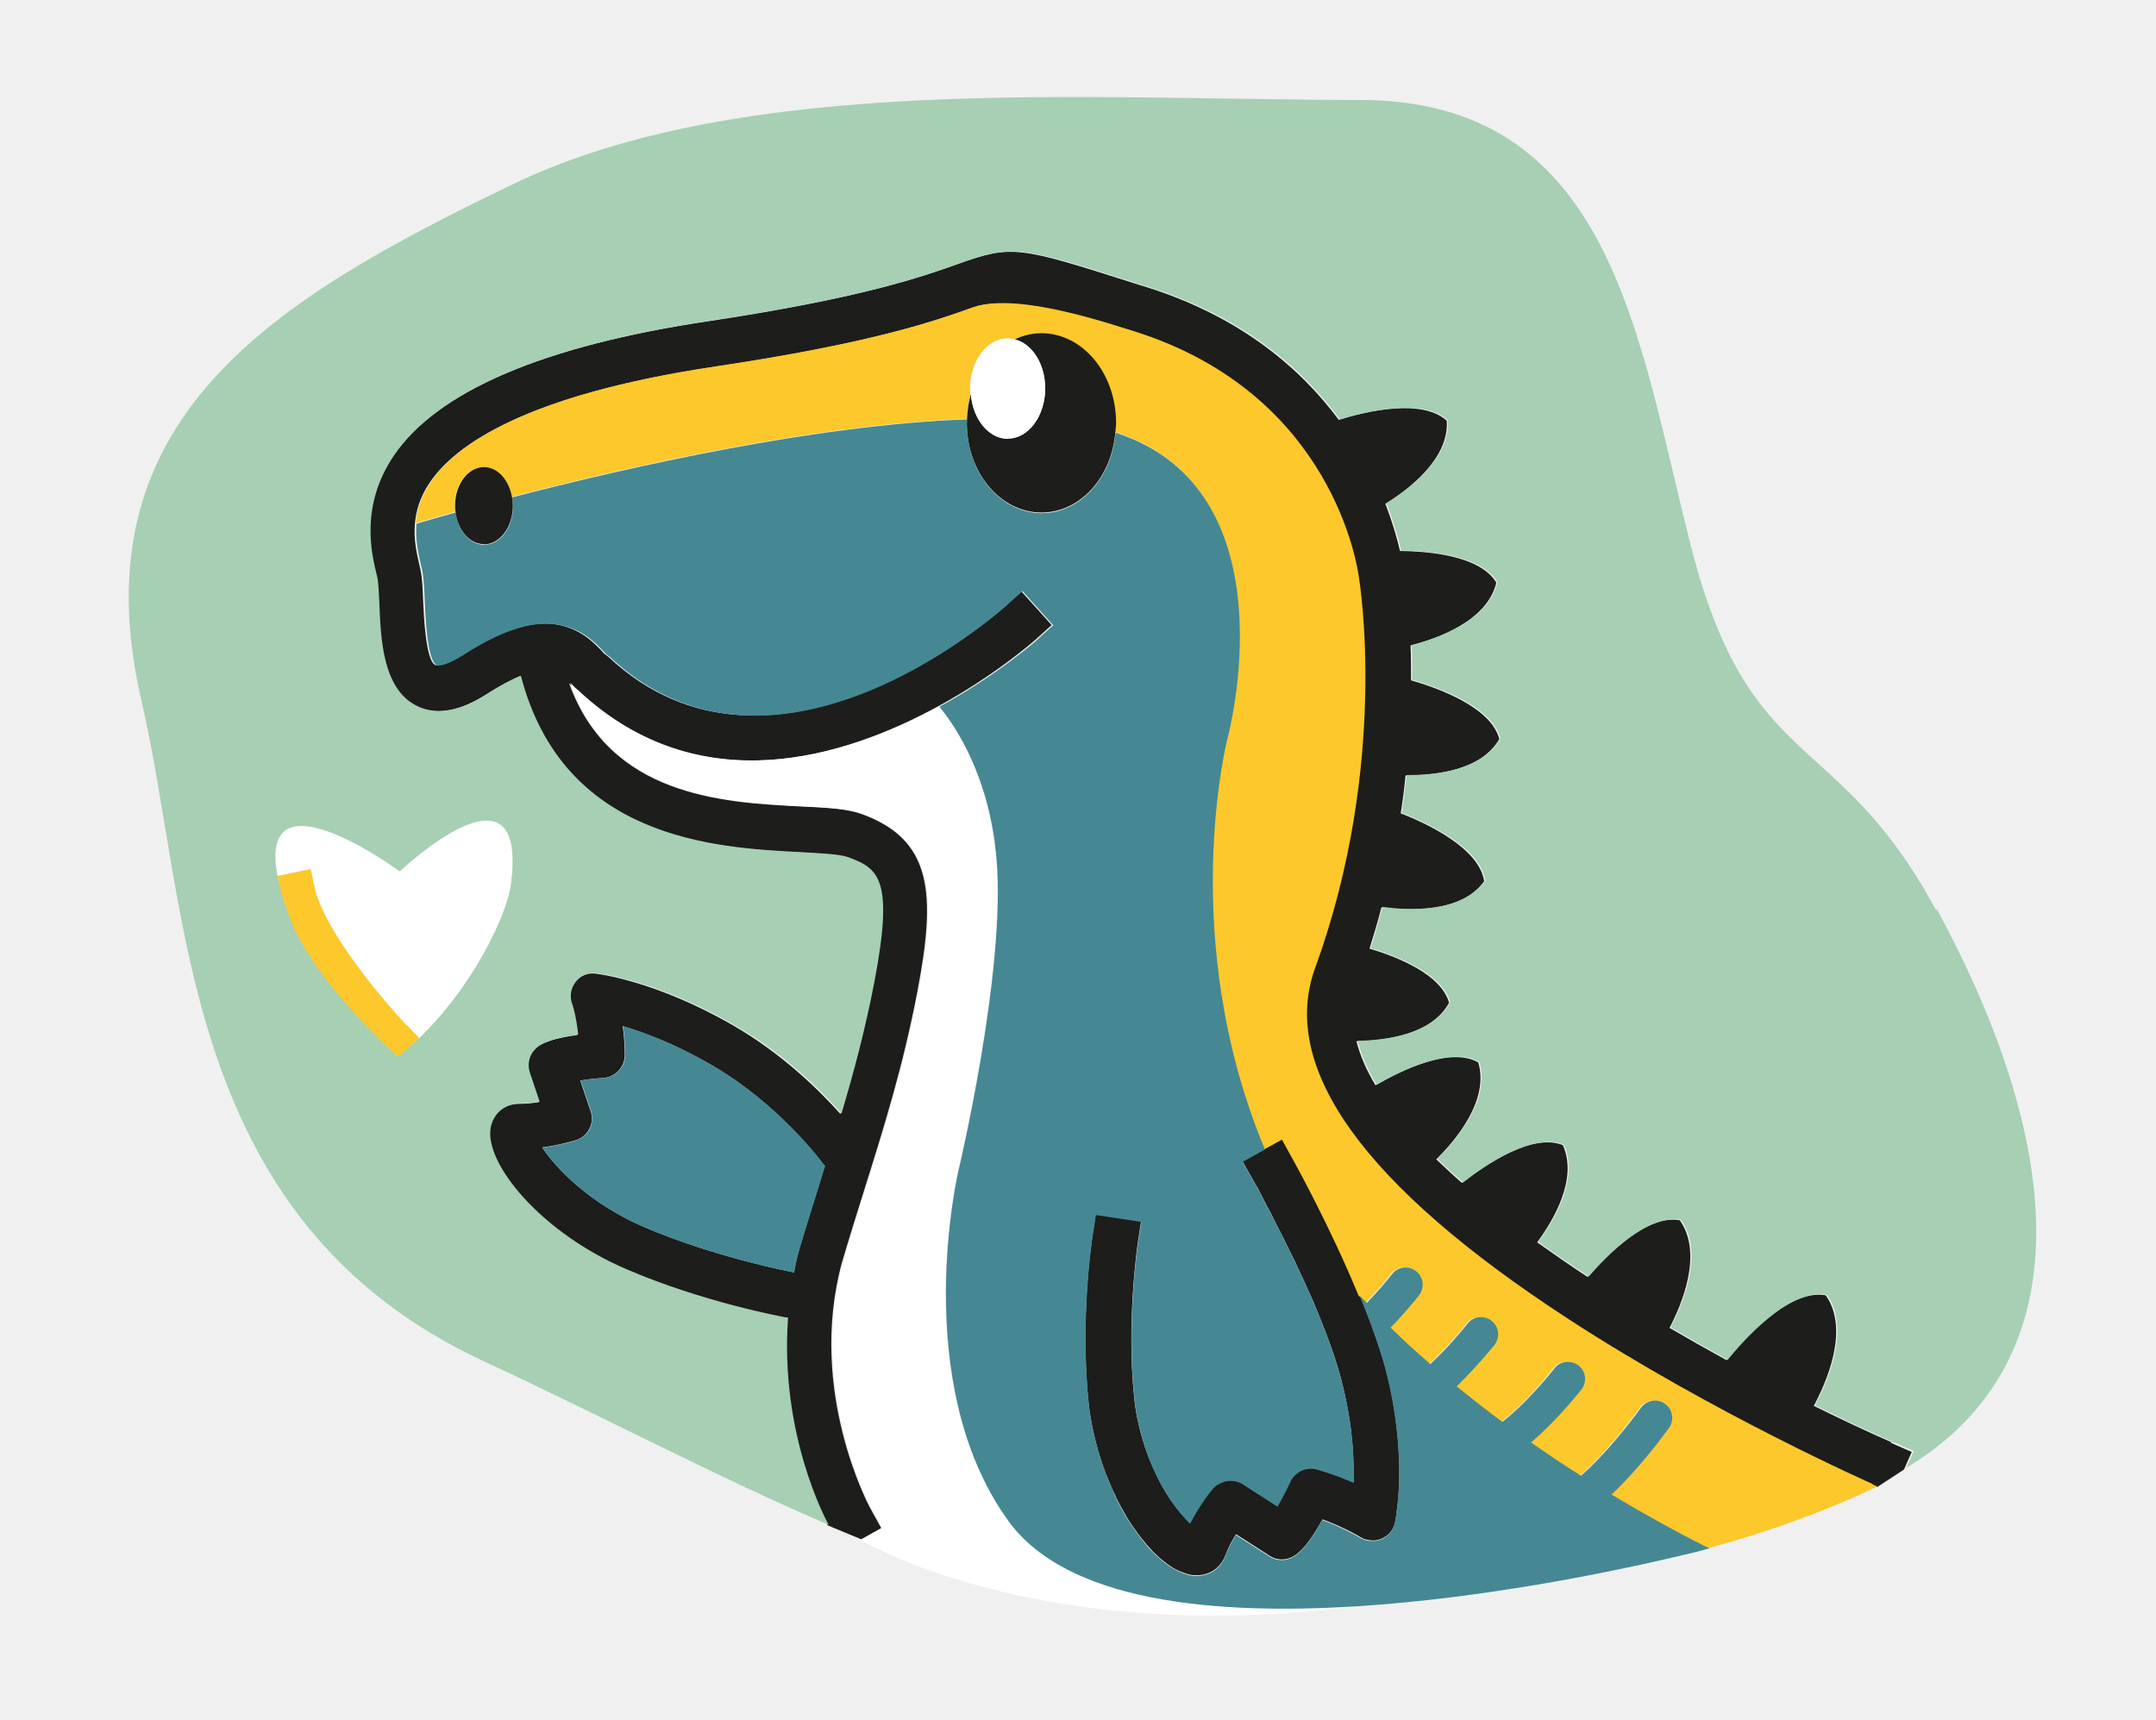
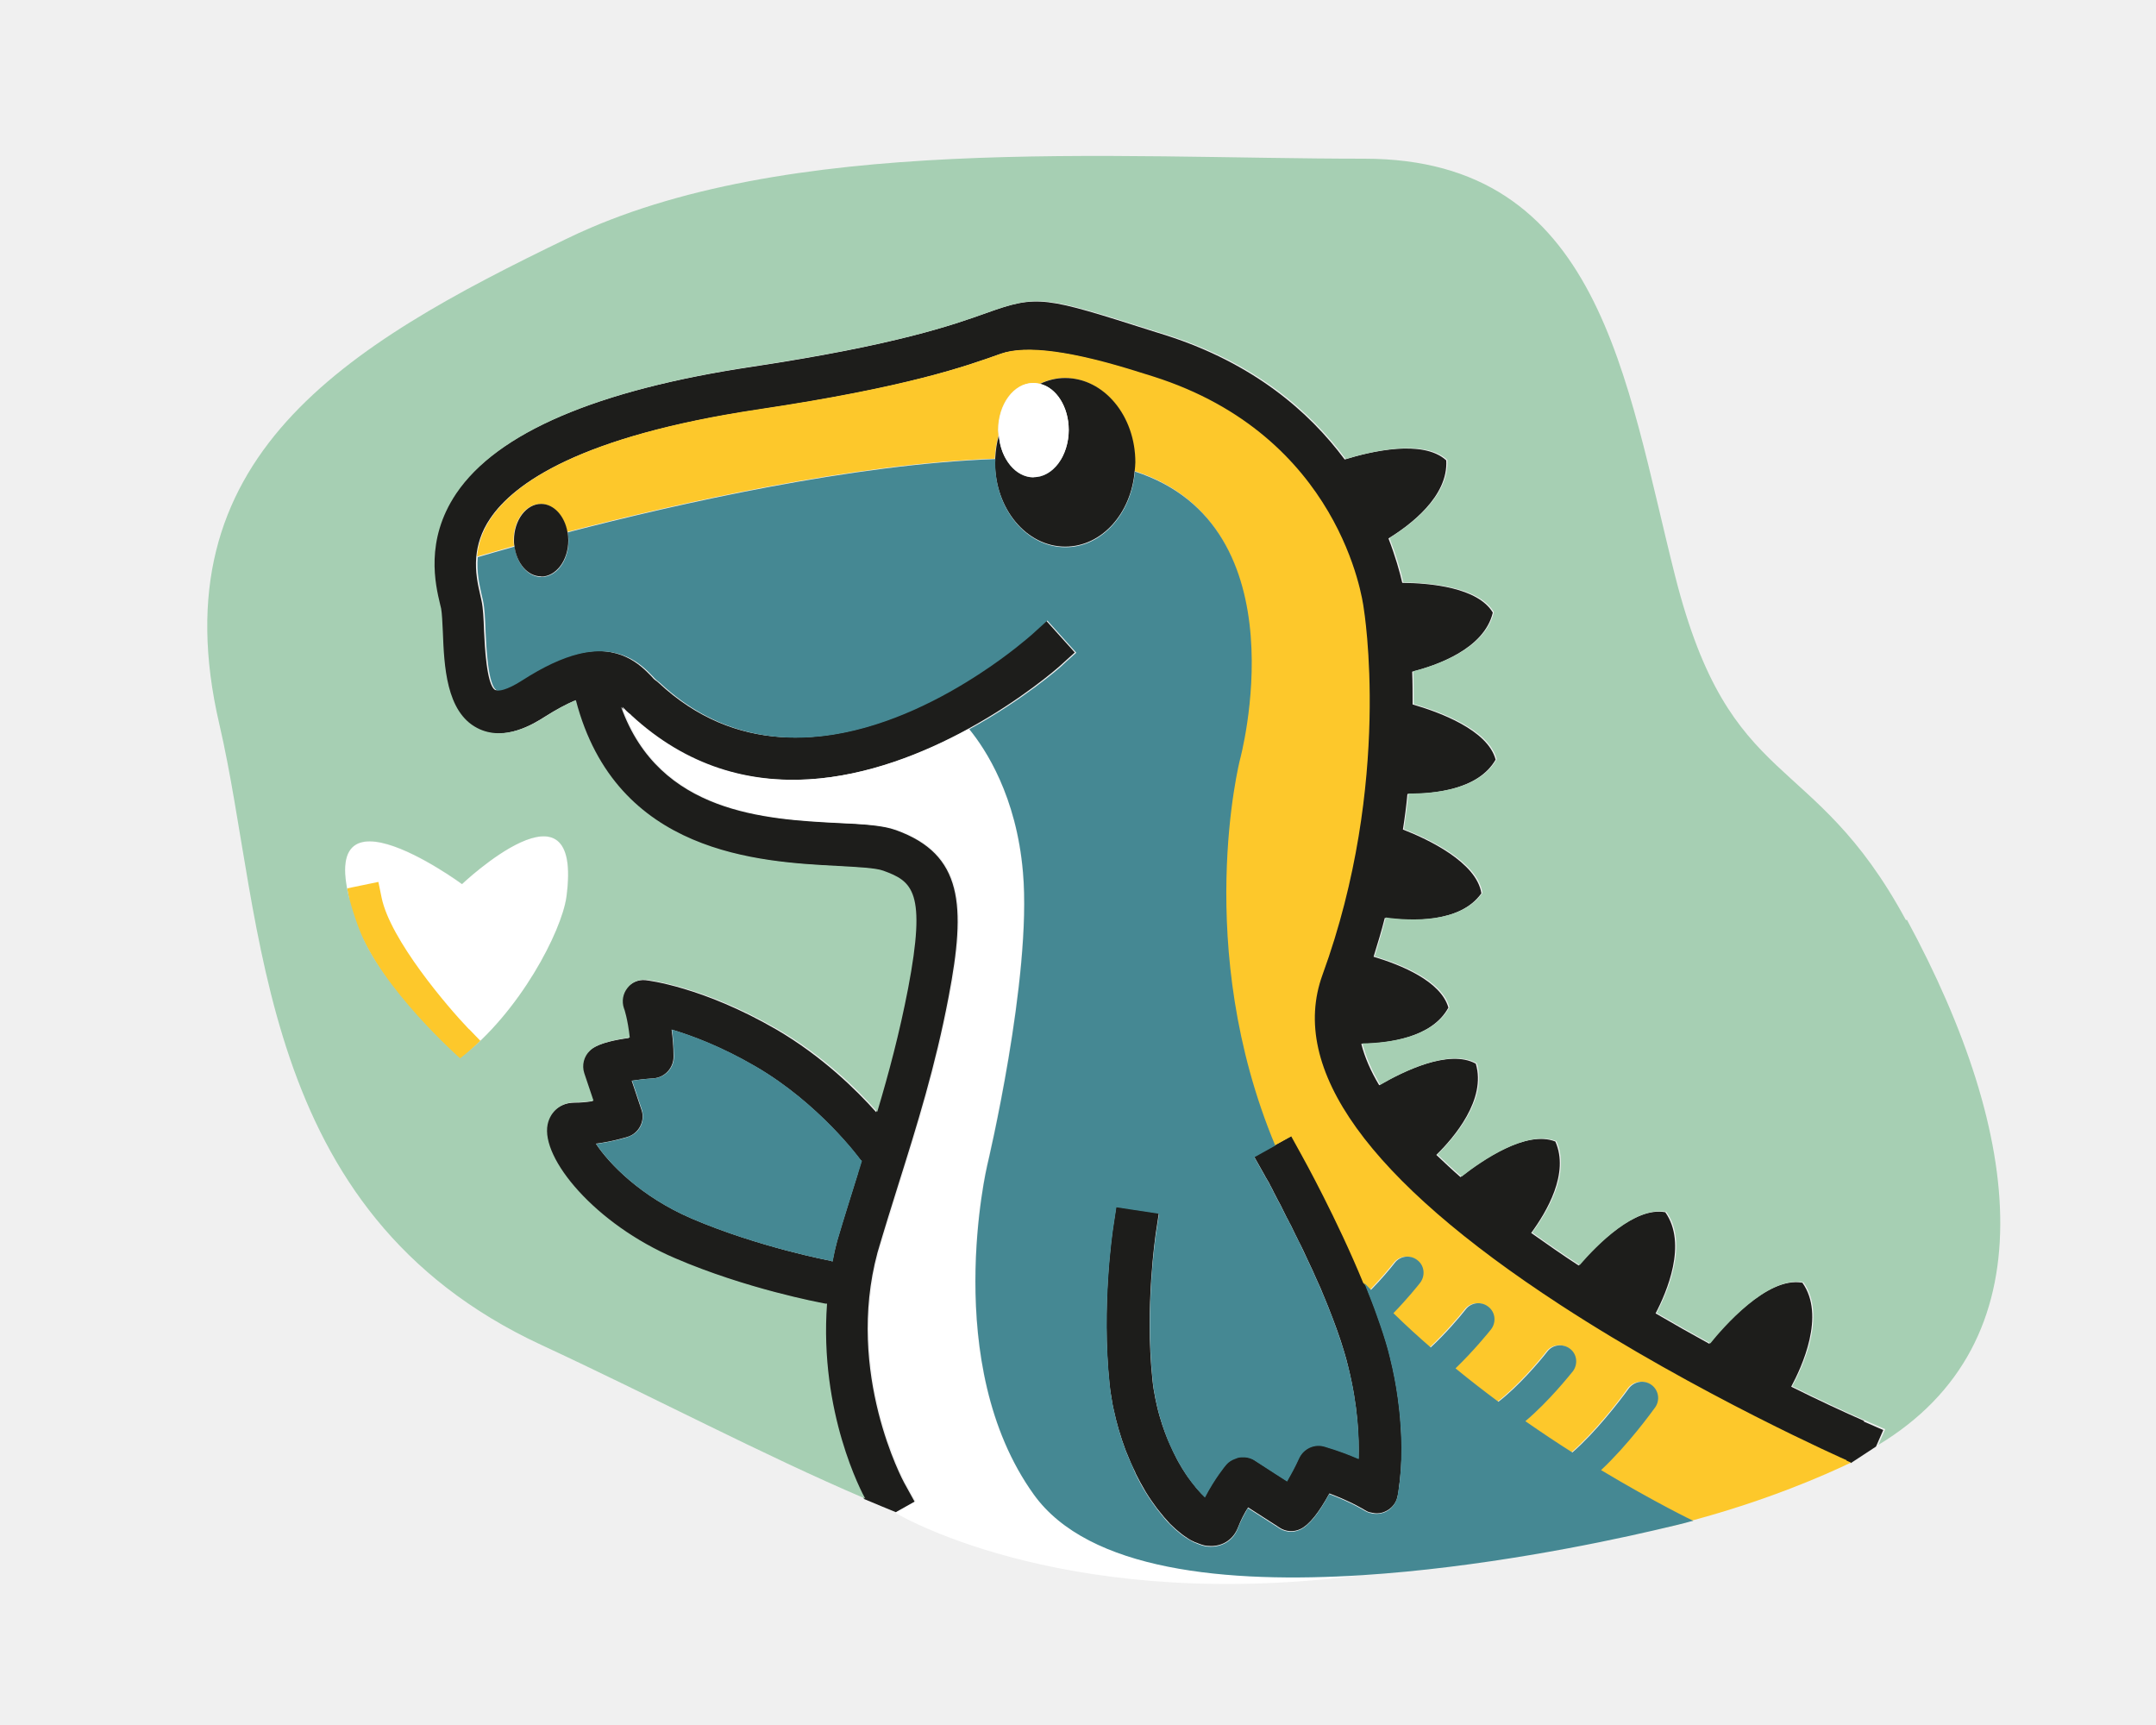
- <svg xmlns="http://www.w3.org/2000/svg" id="Ebene_1" version="1.1" viewBox="94 11 94 75">
+ <svg xmlns="http://www.w3.org/2000/svg" id="Ebene_1" version="1.1" viewBox="90 8 100 80">
  <defs>
    <style>.st0, .st1 {
        fill: none;
      }

      .st2 {
        fill: #a6cfb3;
      }

      .st3 {
        fill: #fdc82b;
      }

      .st4 {
        fill: #1d1d1b;
      }

      .st5 {
        fill: #fff;
      }

      .st1 {
        stroke: #1d1d1b;
        stroke-linecap: round;
        stroke-linejoin: round;
      }

      .st6 {
        fill: #458893;
      }</style>
  </defs>
  <g>
    <path class="st0" d="M106.63,51.02c1.04,2.83,4.71,6.07,4.71,6.07,2.79-2.14,4.7-5.89,4.93-7.46.83-6.01-4.85-.61-4.85-.61,0,0-7.6-5.59-4.8,2.01Z" />
    <path class="st4" d="M176.47,73.9c-.96-.42-2.12-.96-3.39-1.59.49-.91,1.6-3.3.52-4.82-1.67-.31-3.78,2.15-4.32,2.83-.82-.45-1.65-.92-2.49-1.41.52-.99,1.48-3.23.45-4.69-1.44-.27-3.21,1.53-4.02,2.47-.75-.49-1.48-1-2.2-1.51.72-.98,1.78-2.77,1.12-4.24-1.36-.54-3.42.88-4.4,1.65-.39-.34-.76-.69-1.12-1.03.83-.81,2.33-2.58,1.83-4.23-1.24-.69-3.38.36-4.48,1-.39-.65-.67-1.29-.83-1.92,1.22-.02,3.28-.27,4.04-1.68-.35-1.23-2.2-1.98-3.47-2.36.19-.61.37-1.21.52-1.8,1.14.15,3.48.27,4.48-1.14-.22-1.44-2.48-2.51-3.64-2.96.09-.57.16-1.11.21-1.65,1.22,0,3.29-.19,4.09-1.59-.36-1.38-2.63-2.21-3.85-2.56,0-.54,0-1.06-.02-1.52,1.11-.28,3.34-1.05,3.74-2.74-.69-1.16-2.89-1.37-4.2-1.38-.12-.52-.32-1.23-.64-2.06,1.01-.62,2.78-1.95,2.68-3.62-1.08-.99-3.53-.41-4.71-.04-1.65-2.22-4.23-4.46-8.29-5.76l-.61-.19c-5.03-1.6-5.34-1.7-7.73-.84-1.55.55-4.16,1.48-10.86,2.49-7.23,1.08-11.86,3.07-13.77,5.9-1.46,2.16-.96,4.23-.75,5.12l.05.21c.04.21.06.65.08,1.08.06,1.56.15,3.7,1.59,4.46,1.29.67,2.72-.24,3.19-.54.52-.33.98-.57,1.39-.75,1.85,7.14,8.51,7.5,12.16,7.69.9.05,1.75.09,2.1.22,1.35.49,2.01.95,1.15,5.46-.39,2.07-.89,3.91-1.43,5.72-.91-1.02-2.51-2.6-4.64-3.84-3.4-1.97-5.94-2.27-6.05-2.28-.34-.04-.67.1-.89.37-.21.27-.28.62-.17.95,0,0,.17.52.27,1.36-1.4.19-1.72.49-1.84.6-.29.27-.39.68-.27,1.05l.43,1.28c-.26.04-.55.07-.85.07-.64,0-1.15.42-1.28,1.03-.32,1.56,2.2,4.61,5.91,6.2,3.32,1.42,6.74,2.06,6.88,2.09.06.01.12.02.17.02-.36,5.06,1.64,8.79,1.77,9.04,0,0,0,0,0,0l.79.33.68.28h0s.87-.49.87-.49l-.48-.87c-.03-.05-2.75-5.08-1.24-10.68.32-1.09.64-2.11.95-3.1.89-2.83,1.73-5.51,2.35-8.77.81-4.24.66-6.6-2.44-7.72-.64-.23-1.54-.28-2.68-.33-3.37-.17-8.3-.44-10.07-5.38.12.13.25.26.4.37,5.25,4.87,11.59,2.88,15.68.65,2.51-1.37,4.17-2.84,4.22-2.88l.74-.67-1.34-1.49-.74.67c-.41.37-10.1,8.9-17.24,2.21-.03-.03-.1-.08-.13-.1-.07-.05-.13-.12-.2-.2-.48-.49-1.47-1.51-3.43-1.03-.77.19-1.62.59-2.61,1.22-.75.48-1.12.49-1.19.46-.41-.22-.49-2.13-.52-2.76-.02-.56-.04-1.04-.12-1.4l-.06-.27c-.1-.44-.24-1.04-.18-1.74.05-.55.22-1.16.65-1.79,1.09-1.61,4.12-3.8,12.41-5.04,6.9-1.03,9.61-2,11.24-2.58q1.75-.63,6.45.87l.61.19c8.66,2.75,9.71,10.36,9.76,10.73.01.08,1.35,8.08-1.91,17.02-1.59,4.35,2.12,9.5,11.02,15.3,6.37,4.15,13.24,7.19,13.31,7.22l.08.04.14.06,1.16-.76.02-.04.32-.73-.92-.4ZM129.8,62.38c-.31,1-.64,2.03-.97,3.15-.09.33-.16.65-.22.97-.03,0-.05-.02-.07-.03-.03,0-3.35-.63-6.46-1.96-2.37-1.02-3.84-2.56-4.44-3.47.83-.11,1.44-.31,1.48-.32.25-.08.46-.26.58-.5.12-.24.14-.51.05-.76l-.45-1.34c.25-.04.58-.08,1.01-.11.53-.04.94-.49.93-1.02,0-.46-.04-.88-.09-1.24.94.28,2.3.79,3.87,1.7,2.96,1.71,4.84,4.28,4.86,4.31.02.03.06.05.08.08-.06.18-.11.36-.17.55Z" />
    <polygon class="st0" points="127.95 43.13 128.99 42.64 127.23 42.93 127.95 43.13" />
    <path class="st0" d="M143.41,71.97c-.35-3.35.15-6.68.15-6.71l.15-.99-1.98-.3-.15.99c-.02.15-.54,3.61-.16,7.22.07.7.21,1.38.4,2.03.73.2,1.52.41,2.33.64-.34-.82-.63-1.78-.74-2.88Z" />
    <path class="st0" d="M148.12,75.71c-.33-.21-.74-.2-1.06,0,.7.22,1.4.44,2.08.66l-1.02-.66Z" />
    <path class="st5" d="M149.15,76.37c-.68-.23-1.38-.45-2.08-.66-.09.05-.18.12-.25.2-.03.03-.55.65-.99,1.52-.47-.44-1.15-1.33-1.68-2.58-.82-.23-1.6-.45-2.33-.64.85,2.98,2.71,5.31,4.12,5.49.07,0,.13.01.2.01.57,0,1.04-.32,1.25-.86.13-.34.3-.67.47-.93l1.46.94c.29.19.66.21.97.06.4-.19.85-.75,1.34-1.65,1.04.39,1.64.77,1.64.77.16.1.35.15.53.16-1.08-.53-2.51-1.09-4.08-1.63-.02.04-.05.09-.07.13l-.5-.32Z" />
    <path class="st0" d="M142.63,76.31s0-.01,0-.02c0,0,0,.01,0,.02Z" />
    <path class="st0" d="M143.14,77.22s-.02-.04-.03-.05c.01.02.02.04.03.05Z" />
    <path class="st0" d="M142.21,75.34s-.03-.07-.04-.1c.01.03.03.07.04.1Z" />
    <path class="st0" d="M143.71,78.05s-.05-.06-.08-.1c.03.03.05.07.08.1Z" />
    <path class="st0" d="M144.26,78.68s-.01-.01-.02-.02c0,0,.01.01.02.02Z" />
    <path class="st0" d="M143.75,73.71c.04.13.08.26.12.39-.04-.13-.08-.25-.12-.39Z" />
    <path class="st0" d="M144.85,79.2s-.06-.05-.09-.07c.03.02.06.05.09.07Z" />
    <path class="st0" d="M144.15,74.85c-.06-.13-.11-.28-.16-.42.17.46.36.88.56,1.25-.14-.26-.27-.53-.4-.83Z" />
    <path class="st0" d="M141.6,73.31c-.01-.06-.03-.13-.04-.19.01.06.03.13.04.19Z" />
    <path class="st0" d="M143.55,72.88c.02.11.05.22.07.32-.02-.11-.05-.21-.07-.32Z" />
    <polygon class="st0" points="154.01 69.48 154.01 69.48 154.01 69.48 154.01 69.48" />
    <polygon class="st0" points="154.81 72.83 154.81 72.83 154.81 72.83 154.81 72.83" />
    <path class="st0" d="M145.06,76.51c.11.16.22.3.33.43-.11-.13-.21-.27-.33-.43Z" />
    <path class="st0" d="M154.92,73.8s0,.03,0,.04c0-.01,0-.03,0-.04Z" />
    <path class="st0" d="M153.44,67.94c-.06-.15-.12-.3-.18-.46.06.15.12.3.18.46h0Z" />
    <path class="st0" d="M154.86,77.05s0,.01,0,.02c0,0,0-.01,0-.02Z" />
    <path class="st0" d="M153.53,78.15s-.01,0-.02,0c0,0,.01,0,.02,0Z" />
    <path class="st0" d="M154.95,76.13s0,0,0,.01c0,0,0,0,0-.01Z" />
    <path class="st0" d="M154.81,77.31s0,.02,0,.02c0,0,0-.01,0-.02Z" />
    <path class="st0" d="M145.45,79.55s-.06-.03-.1-.04c.03.02.06.03.1.04Z" />
    <path class="st0" d="M144.61,75.79c.12.21.24.41.36.59-.12-.18-.24-.37-.36-.59Z" />
    <path class="st0" d="M150.71,66.62c-.05-.11-.1-.21-.15-.32.05.1.1.21.15.32Z" />
    <path class="st0" d="M149.48,64.09c-.04-.08-.08-.16-.12-.24.04.07.08.16.12.24Z" />
    <path class="st0" d="M149.73,64.59c-.05-.09-.09-.18-.14-.27.04.09.09.18.14.27Z" />
    <path class="st0" d="M150.01,65.15c-.05-.11-.1-.21-.15-.31.05.1.1.2.15.31Z" />
    <path class="st0" d="M150.29,65.74c-.05-.11-.1-.21-.16-.32.05.11.1.21.16.32Z" />
    <path class="st0" d="M149.21,63.57c-.05-.09-.09-.18-.14-.27.04.08.09.17.14.27Z" />
    <path class="st0" d="M148.97,63.1s-.05-.09-.07-.13c.02.04.04.08.07.13Z" />
    <path class="st0" d="M148.7,62.61s-.01-.02-.02-.03c0,0,.01.02.02.03Z" />
    <path class="st0" d="M148.81,62.82s-.03-.06-.05-.08c.01.03.03.05.05.08Z" />
    <path class="st0" d="M149.72,76.56c.07-.11.13-.23.21-.38-.08.14-.15.27-.21.38Z" />
    <path class="st0" d="M147.82,75.59c.1.03.21.06.3.12-.1-.06-.2-.1-.3-.12Z" />
    <polygon class="st0" points="149.15 76.37 148.12 75.71 149.65 76.69 149.15 76.37" />
    <path class="st0" d="M147.52,75.57c.06,0,.12,0,.19,0-.06,0-.12,0-.19,0Z" />
    <path class="st0" d="M147.23,75.64s.09-.03.13-.05c-.05.01-.09.03-.13.05Z" />
    <path class="st0" d="M151.29,67.95c-.05-.11-.09-.22-.14-.33.05.11.1.22.14.33Z" />
    <path class="st0" d="M151,67.29c-.05-.11-.1-.23-.15-.34.05.11.1.22.15.34Z" />
    <path class="st0" d="M145.47,77.05c.13.15.25.28.36.38-.11-.1-.23-.23-.36-.38Z" />
    <path class="st0" d="M151.57,68.63c-.04-.11-.09-.21-.13-.32.04.11.09.21.13.32Z" />
    <path class="st0" d="M152.3,70.69c.07.24.14.47.19.7-.06-.23-.12-.46-.19-.7h0Z" />
    <path class="st0" d="M149.31,78.85c.22.14.48.19.73.14-.28-.07-.57-.14-.86-.22l.12.08Z" />
    <path class="st0" d="M142.47,75.94c.05.12.1.24.15.35,0,0,0,.01,0,.02.15.3.31.59.47.86.01.02.02.04.03.05.16.26.33.5.5.73.03.03.05.07.08.1.17.22.35.43.52.61,0,0,.01.01.02.02.17.17.34.32.51.45.03.02.06.05.09.07.17.12.33.23.5.3.03.02.06.03.1.04.17.07.33.13.49.15.07,0,.13.01.2.01.57,0,1.04-.32,1.25-.86.07-.2.16-.38.25-.55-1.48-.5-2.97-1.13-4.45-1.91-.25-.14-.49-.28-.72-.44Z" />
    <path class="st3" d="M166.67,78.97c.59-.13,1.17-.27,1.72-.42-.24.06-.84.21-1.72.42Z" />
    <polygon class="st3" points="149.15 76.37 148.12 75.71 149.65 76.69 149.15 76.37" />
    <path class="st3" d="M144.22,74.99c.11.24.21.47.33.69-.11-.21-.22-.45-.33-.69Z" />
    <polygon class="st3" points="149.19 78.78 149.19 78.78 147.85 77.91 149.19 78.78" />
    <path class="st4" d="M149.92,60.67l-.78.43-.97.54.49.87s.02.03.03.06c0,0,.01.02.02.03.02.03.04.08.07.12.01.03.03.05.05.08.03.05.05.1.08.16.02.04.04.08.07.13.03.06.07.13.1.2.04.08.09.17.14.27.05.09.09.18.15.28.04.07.08.16.12.24.04.08.08.16.12.24.04.09.09.18.14.27.04.08.08.17.13.25.05.1.1.2.15.31.04.09.09.18.13.26.05.11.1.21.16.32.09.18.18.37.27.57.05.1.1.21.15.32.05.11.1.21.15.32.05.11.1.22.15.34.05.11.1.22.15.33.05.11.1.22.14.33.05.12.1.24.15.36.04.11.09.21.13.32.28.71.54,1.41.73,2.06.07.24.14.47.19.7.45,1.81.51,3.28.48,4.26-.43-.19-.96-.39-1.57-.57-.47-.14-.98.08-1.19.53-.1.22-.2.4-.28.57-.08.14-.15.27-.21.38-.02.04-.05.09-.07.13l-1.52-.98c-.1-.06-.2-.1-.3-.12-.04,0-.08-.01-.12-.02-.06,0-.12,0-.19,0-.05,0-.1,0-.15.02-.05.01-.09.03-.13.05-.15.06-.3.14-.41.27-.03.03-.55.65-.99,1.52-.11-.1-.23-.23-.36-.38-.03-.03-.06-.07-.09-.11-.11-.13-.21-.27-.33-.43-.03-.04-.06-.09-.09-.13-.12-.18-.24-.37-.36-.59-.02-.04-.04-.07-.06-.11-.11-.21-.22-.44-.33-.69-.08-.18-.16-.37-.23-.56-.04-.11-.08-.22-.12-.34-.04-.13-.08-.25-.12-.39-.05-.16-.09-.33-.13-.5-.02-.11-.05-.21-.07-.32-.06-.29-.11-.6-.14-.91-.35-3.35.15-6.68.15-6.71l.15-.99-1.98-.3-.15.99c-.02.15-.54,3.61-.16,7.22.03.32.09.63.14.95.01.06.03.13.04.19.14.67.33,1.32.56,1.93.01.03.03.07.04.1.13.33.27.65.42.95,0,0,0,.01,0,.02.15.3.31.59.47.86.01.02.02.04.03.05.16.26.33.5.5.73.03.03.05.07.08.1.17.22.35.43.52.61,0,0,.01.01.02.02.17.17.34.32.51.45.03.02.06.05.09.07.17.12.33.23.5.3.03.02.06.03.1.04.17.07.33.13.49.15.07,0,.13.01.2.01.57,0,1.04-.32,1.25-.86.13-.34.3-.67.47-.93l1.34.86.12.08c.29.19.66.21.97.06.4-.19.85-.75,1.34-1.65,1.04.39,1.64.77,1.64.77.08.05.16.09.25.11,0,0,.01,0,.02,0,.21.06.44.06.65-.03.3-.12.53-.38.6-.7,0,0,0-.04.02-.09,0,0,0-.01,0-.02.01-.06.03-.14.04-.24,0,0,0-.01,0-.02.03-.22.07-.52.1-.91,0,0,0,0,0-.01.04-.59.05-1.36-.03-2.29,0-.01,0-.03,0-.04-.03-.31-.06-.63-.11-.97,0,0,0,0,0,0-.08-.59-.2-1.23-.37-1.91-.11-.46-.26-.94-.43-1.44,0,0,0,0,0,0-.17-.51-.36-1.02-.57-1.54-.06-.15-.12-.3-.18-.46-1.21-2.95-2.77-5.77-2.86-5.93l-.48-.87Z" />
    <path class="st5" d="M111.42,49.01s-7.6-5.59-4.8,2.01c1.04,2.83,4.71,6.07,4.71,6.07,2.79-2.14,4.7-5.89,4.93-7.46.83-6.01-4.85-.61-4.85-.61Z" />
    <path class="st3" d="M111.75,55.73c-.99-1.03-3.65-4.15-4.05-6.1l-.15-.73-1.45.3.14.74c.58,2.78,4.28,6.67,4.44,6.83l.52.54,1.08-1.04-.52-.54Z" />
    <path class="st5" d="M119.27,41.15c-.15-.11-.28-.24-.4-.37,1.77,4.94,6.7,5.2,10.07,5.38,1.14.06,2.05.1,2.68.33,3.09,1.12,3.25,3.48,2.44,7.72-.62,3.25-1.46,5.93-2.35,8.77-.31.99-.63,2.01-.95,3.1-1.51,5.59,1.21,10.63,1.24,10.68l.48.87-.95.53s0,0,0,0c0,0,7.37,4.48,20.69,3,.35-.04.67-.08.96-.13-6.3.4-12.71-.21-15.25-3.74-4.34-6.04-2.16-15.26-2.16-15.26,0,0,2.08-8.73,1.66-13.58-.3-3.56-1.74-5.74-2.49-6.65-4.09,2.24-10.43,4.22-15.68-.65Z" />
    <path class="st6" d="M136.64,29.25c.29.53.76.88,1.3.88s.98-.33,1.28-.84" />
    <path class="st1" d="M147.5,37.39" />
    <path class="st3" d="M175.67,75.73c-.07-.03-6.94-3.07-13.31-7.22-8.9-5.8-12.6-10.95-11.02-15.3,3.26-8.94,1.92-16.94,1.91-17.02-.05-.37-1.09-7.98-9.76-10.73l-.61-.19q-4.69-1.49-6.45-.87c-1.62.58-4.34,1.55-11.24,2.58-8.28,1.24-11.32,3.43-12.41,5.04-.43.63-.6,1.24-.65,1.79.42-.12,1.01-.29,1.71-.49-.01-.09-.02-.18-.02-.27,0-.93.56-1.68,1.26-1.68.59,0,1.09.55,1.22,1.3,5.13-1.33,13.27-3.17,19.84-3.4.02-.37.08-.73.17-1.07,0-.08-.02-.16-.02-.25,0-1.21.73-2.19,1.63-2.19.1,0,.2.02.3.04.36-.17.75-.27,1.16-.27,1.8,0,3.26,1.75,3.26,3.91,0,.14-.02.27-.03.4,2.61.84,4.02,2.61,4.74,4.59-.98.3-2.4.66-3.24.54-.41-.06-.79.23-.85.64-.06.41.23.79.64.85.18.03.37.04.57.04,1.09,0,2.41-.34,3.28-.61.17.81.24,1.62.26,2.4-.8.2-1.65.34-2.23.26-.41-.06-.79.23-.85.64s.23.79.64.85c.18.03.37.04.57.04.58,0,1.23-.1,1.84-.23-.12,1.95-.51,3.39-.51,3.39,0,0-2.21,8.68,1.64,17.89l.78-.43.48.87c.09.16,1.65,2.98,2.86,5.93.1.11.21.21.31.32.48-.5.89-.98,1.1-1.25.25-.33.73-.39,1.05-.13.33.25.39.73.13,1.05-.1.13-.58.74-1.24,1.41.56.55,1.14,1.08,1.73,1.59.69-.65,1.33-1.39,1.62-1.76.25-.33.73-.39,1.05-.13.33.25.38.73.13,1.05-.12.15-.79,1-1.65,1.81.66.54,1.33,1.06,1.99,1.55.91-.7,1.89-1.84,2.27-2.33.25-.33.73-.39,1.05-.13.33.25.39.73.13,1.05-.14.18-1.1,1.38-2.2,2.31.75.52,1.49,1.01,2.18,1.45,1.06-.92,2.17-2.34,2.61-2.96.24-.34.71-.42,1.05-.18.34.24.42.71.18,1.05-.16.23-1.25,1.73-2.51,2.91,2.48,1.5,4.24,2.34,4.26,2.34,3.54-.95,6.17-2.11,7.38-2.69l-.23-.1Z" />
    <path class="st0" d="M106.63,51.02c1.04,2.83,4.71,6.07,4.71,6.07,2.79-2.14,4.7-5.89,4.93-7.46.83-6.01-4.85-.61-4.85-.61,0,0-7.6-5.59-4.8,2.01Z" />
    <path class="st6" d="M119.13,60.73s-.65.21-1.48.32c.59.9,2.06,2.45,4.44,3.47,3.11,1.33,6.42,1.95,6.46,1.96.03,0,.05.02.07.03.06-.32.13-.65.22-.97.33-1.12.66-2.15.97-3.15.06-.18.11-.36.17-.55-.03-.03-.06-.04-.08-.08-.02-.03-1.9-2.59-4.86-4.31-1.56-.91-2.92-1.42-3.87-1.7.05.37.08.78.09,1.24.01.53-.4.98-.93,1.02-.43.03-.76.07-1.01.11l.45,1.34c.08.25.06.53-.05.76-.12.24-.33.42-.58.5Z" />
    <path class="st0" d="M106.63,51.02c1.04,2.83,4.71,6.07,4.71,6.07,2.79-2.14,4.7-5.89,4.93-7.46.83-6.01-4.85-.61-4.85-.61,0,0-7.6-5.59-4.8,2.01Z" />
    <path class="st4" d="M139.4,25.53c-.41,0-.8.1-1.16.27.76.19,1.33,1.08,1.33,2.14,0,.51-.14.97-.35,1.35-.3.51-.76.84-1.28.84s-1-.35-1.3-.88c-.17-.3-.28-.66-.31-1.06-.1.34-.15.7-.17,1.07,0,.06-.01.12-.01.18,0,2.16,1.46,3.91,3.26,3.91,1.69,0,3.06-1.54,3.22-3.51.01-.13.03-.26.03-.4,0-2.16-1.46-3.91-3.26-3.91Z" />
    <path class="st0" d="M106.63,51.02c1.04,2.83,4.71,6.07,4.71,6.07,2.79-2.14,4.7-5.89,4.93-7.46.83-6.01-4.85-.61-4.85-.61,0,0-7.6-5.59-4.8,2.01Z" />
    <path class="st0" d="M106.63,51.02c1.04,2.83,4.71,6.07,4.71,6.07,2.79-2.14,4.7-5.89,4.93-7.46.83-6.01-4.85-.61-4.85-.61,0,0-7.6-5.59-4.8,2.01Z" />
    <path class="st5" d="M137.94,30.13c.9,0,1.63-.98,1.63-2.19,0-1.07-.57-1.96-1.33-2.14-.1-.02-.2-.04-.3-.04-.9,0-1.63.98-1.63,2.19,0,.09.01.17.02.25.09,1.09.77,1.94,1.61,1.94Z" />
    <path class="st6" d="M164.26,76.18c1.26-1.18,2.34-2.68,2.51-2.91.24-.34.16-.81-.18-1.05-.34-.24-.8-.16-1.05.18-.44.61-1.55,2.04-2.61,2.96-.7-.44-1.43-.93-2.18-1.45,1.1-.93,2.05-2.13,2.2-2.31.25-.33.2-.8-.13-1.05-.33-.25-.8-.2-1.05.13-.38.49-1.36,1.63-2.27,2.33-.66-.49-1.33-1.01-1.99-1.55.85-.82,1.53-1.66,1.65-1.81.25-.33.2-.8-.13-1.05-.33-.26-.8-.2-1.05.13-.29.37-.93,1.12-1.62,1.76-.59-.51-1.17-1.04-1.73-1.59.65-.67,1.14-1.28,1.24-1.41.25-.33.2-.8-.13-1.05-.33-.26-.8-.2-1.05.13-.21.27-.62.76-1.1,1.25-.1-.11-.21-.21-.31-.32.06.15.12.3.18.46.21.52.4,1.04.57,1.54,0,0,0,0,0,0,.17.5.32.98.43,1.44.17.68.29,1.32.37,1.91,0,0,0,0,0,0,.05.34.08.66.11.97,0,.01,0,.03,0,.04.08.93.07,1.7.03,2.29,0,0,0,0,0,.01-.03.39-.06.69-.1.91,0,0,0,.01,0,.02-.02.1-.03.18-.04.24,0,.01,0,.01,0,.02,0,.05-.02.08-.02.09-.08.32-.3.58-.6.7-.21.08-.44.09-.65.03,0,0-.01,0-.02,0-.09-.03-.17-.06-.25-.11,0,0-.6-.38-1.64-.77-.49.91-.94,1.46-1.34,1.65-.08.04-.16.06-.24.08-.25.05-.51,0-.73-.14l-.12-.08-1.34-.86c-.07.12-.14.25-.21.38-.09.17-.18.36-.25.55-.2.54-.68.86-1.25.86-.06,0-.13,0-.2-.01-.16-.02-.32-.08-.49-.15-.03-.01-.06-.03-.1-.04-.16-.08-.33-.18-.5-.3-.03-.02-.06-.05-.09-.07-.17-.13-.34-.28-.51-.45,0,0-.01-.01-.02-.02-.18-.18-.35-.39-.52-.61-.03-.03-.05-.06-.08-.1-.17-.23-.34-.47-.5-.73-.01-.02-.02-.04-.03-.05-.17-.27-.32-.56-.47-.86,0,0,0-.01,0-.02-.06-.11-.1-.24-.15-.35-.09-.2-.18-.39-.26-.6-.01-.03-.03-.07-.04-.1-.23-.61-.42-1.26-.56-1.93-.01-.06-.03-.13-.04-.19-.06-.31-.11-.63-.14-.95-.38-3.61.14-7.08.16-7.22l.15-.99,1.98.3-.15.99s-.5,3.36-.15,6.71c.03.32.08.62.14.91.02.11.05.22.07.32.04.17.08.34.13.5.04.13.08.26.12.39.04.12.08.23.12.34.05.14.1.28.16.42.13.3.26.57.4.83.02.04.04.07.06.11.12.21.24.41.36.59.03.04.06.09.09.13.11.16.22.3.33.43.03.04.06.08.09.11.13.15.25.28.36.38.45-.87.96-1.49.99-1.52.11-.13.26-.22.41-.27.04-.02.09-.03.13-.05.05-.01.1-.02.15-.02.06,0,.12,0,.19,0,.04,0,.08,0,.12.02.1.02.21.06.3.12l1.02.66.5.32s.05-.09.07-.13c.06-.11.14-.24.21-.38.09-.17.18-.35.28-.57.21-.45.72-.68,1.19-.53.61.18,1.13.38,1.57.57.03-.98-.03-2.45-.48-4.26-.06-.23-.12-.46-.19-.7-.2-.65-.45-1.36-.73-2.06-.04-.11-.09-.21-.13-.32-.05-.12-.1-.24-.15-.36-.05-.11-.09-.22-.14-.33-.05-.11-.1-.22-.15-.33-.05-.11-.1-.23-.15-.34-.05-.11-.1-.22-.15-.32-.05-.11-.1-.21-.15-.32-.09-.19-.18-.38-.27-.57-.05-.11-.1-.22-.16-.32-.04-.09-.09-.18-.13-.26-.05-.11-.1-.21-.15-.31-.04-.09-.08-.17-.13-.25-.05-.09-.09-.18-.14-.27-.04-.08-.08-.16-.12-.24-.04-.08-.08-.16-.12-.24-.05-.1-.1-.19-.15-.28-.05-.09-.1-.18-.14-.27-.04-.07-.07-.14-.1-.2-.02-.05-.05-.09-.07-.13-.03-.06-.06-.11-.08-.16-.02-.03-.03-.06-.05-.08-.03-.05-.05-.09-.07-.12,0-.01-.01-.03-.02-.03-.02-.03-.03-.05-.03-.06l-.49-.87.97-.54c-3.85-9.21-1.64-17.89-1.64-17.89,0,0,2.96-10.84-4.87-13.37-.17,1.97-1.54,3.51-3.22,3.51-1.8,0-3.26-1.75-3.26-3.91,0-.06.01-.12.01-.18-6.57.23-14.72,2.07-19.84,3.4.02.12.04.25.04.39,0,.93-.56,1.68-1.26,1.68-.62,0-1.14-.61-1.24-1.41-.7.2-1.29.36-1.71.49-.06.7.08,1.3.18,1.74l.06.26h0c.08.37.1.85.12,1.41.03.63.1,2.55.52,2.76.07.04.43.03,1.19-.46.98-.63,1.84-1.03,2.61-1.22,1.97-.48,2.96.54,3.43,1.03.07.08.14.15.2.2.03.02.1.08.13.1,5.08,4.76,11.45,1.81,14.85-.42,1.38-.9,2.27-1.69,2.39-1.79l.74-.67,1.34,1.49-.47.42-.27.25s-1.71,1.51-4.22,2.88c.75.92,2.19,3.1,2.49,6.65.42,4.86-1.66,13.58-1.66,13.58,0,0-2.18,9.22,2.16,15.26,2.54,3.54,8.95,4.14,15.25,3.74,5.43-.35,10.77-1.44,13.49-2.07.88-.2,1.48-.35,1.72-.42.08-.02.13-.03.13-.03,0,0,0,0,0,0-.01,0-1.77-.85-4.26-2.34Z" />
    <path class="st2" d="M178.4,50.67c-4.34-8.02-8.14-5.84-10.7-15.94-2.31-9.11-3.45-19.37-14.42-19.37-11.78,0-26.84-1.19-36.93,3.68-10.41,5.02-19.05,10.18-16.18,22.53,2.13,9.15,1.63,22.62,14.93,28.8,5.32,2.47,10.23,5.08,15.03,7.13-.14-.25-2.14-3.98-1.77-9.04-.06,0-.11,0-.17-.02-.14-.03-3.56-.66-6.88-2.09-3.72-1.59-6.23-4.64-5.91-6.2.13-.62.64-1.03,1.28-1.03.3,0,.59-.03.85-.07l-.43-1.28c-.12-.37-.02-.78.27-1.05.12-.11.44-.41,1.84-.6-.09-.84-.26-1.36-.27-1.36-.11-.32-.05-.68.17-.95.21-.27.54-.41.89-.37.11.01,2.64.31,6.05,2.28,2.13,1.23,3.73,2.81,4.64,3.84.54-1.81,1.03-3.65,1.43-5.72.86-4.51.2-4.97-1.15-5.46-.35-.13-1.2-.17-2.1-.22-3.65-.19-10.3-.54-12.16-7.69-.42.17-.88.42-1.39.75-.47.3-1.9,1.22-3.19.54-1.44-.75-1.53-2.89-1.59-4.46-.02-.43-.04-.87-.08-1.08l-.05-.21c-.21-.88-.71-2.95.75-5.12,1.91-2.83,6.54-4.81,13.77-5.9,6.71-1.01,9.31-1.93,10.86-2.49,2.39-.85,2.69-.76,7.73.84l.61.19c4.06,1.29,6.64,3.53,8.29,5.76,1.18-.36,3.64-.95,4.71.04.09,1.67-1.67,2.99-2.68,3.62.32.83.53,1.55.64,2.06,1.31.02,3.51.22,4.2,1.38-.4,1.69-2.63,2.46-3.74,2.74.02.46.02.98.02,1.52,1.22.35,3.49,1.18,3.85,2.56-.79,1.4-2.87,1.6-4.09,1.59-.06.53-.13,1.08-.21,1.65,1.16.46,3.42,1.52,3.64,2.96-1,1.41-3.34,1.3-4.48,1.14-.16.59-.33,1.19-.52,1.8,1.27.38,3.12,1.13,3.47,2.36-.76,1.41-2.82,1.66-4.04,1.68.17.63.44,1.27.83,1.92,1.1-.64,3.24-1.69,4.48-1,.5,1.65-1.01,3.42-1.83,4.23.35.34.73.69,1.12,1.03.98-.77,3.04-2.18,4.4-1.65.66,1.47-.4,3.26-1.12,4.24.71.51,1.45,1.02,2.2,1.51.81-.94,2.58-2.74,4.02-2.47,1.03,1.45.07,3.69-.45,4.69.84.49,1.67.96,2.49,1.41.55-.68,2.66-3.15,4.32-2.83,1.08,1.52-.03,3.91-.52,4.82,1.27.63,2.43,1.17,3.39,1.59l.92.4-.32.73c7.89-4.76,6.75-14.33,1.33-24.35ZM111.42,49.01s5.67-5.39,4.85.61c-.23,1.57-2.14,5.32-4.93,7.46,0,0-3.67-3.24-4.71-6.07-2.81-7.6,4.8-2.01,4.8-2.01Z" />
    <path class="st4" d="M115.1,34.74c.69,0,1.26-.75,1.26-1.68,0-.13-.01-.26-.04-.39-.13-.74-.63-1.3-1.22-1.3-.69,0-1.26.75-1.26,1.68,0,.09,0,.18.02.27.1.8.61,1.41,1.24,1.41Z" />
  </g>
</svg>
